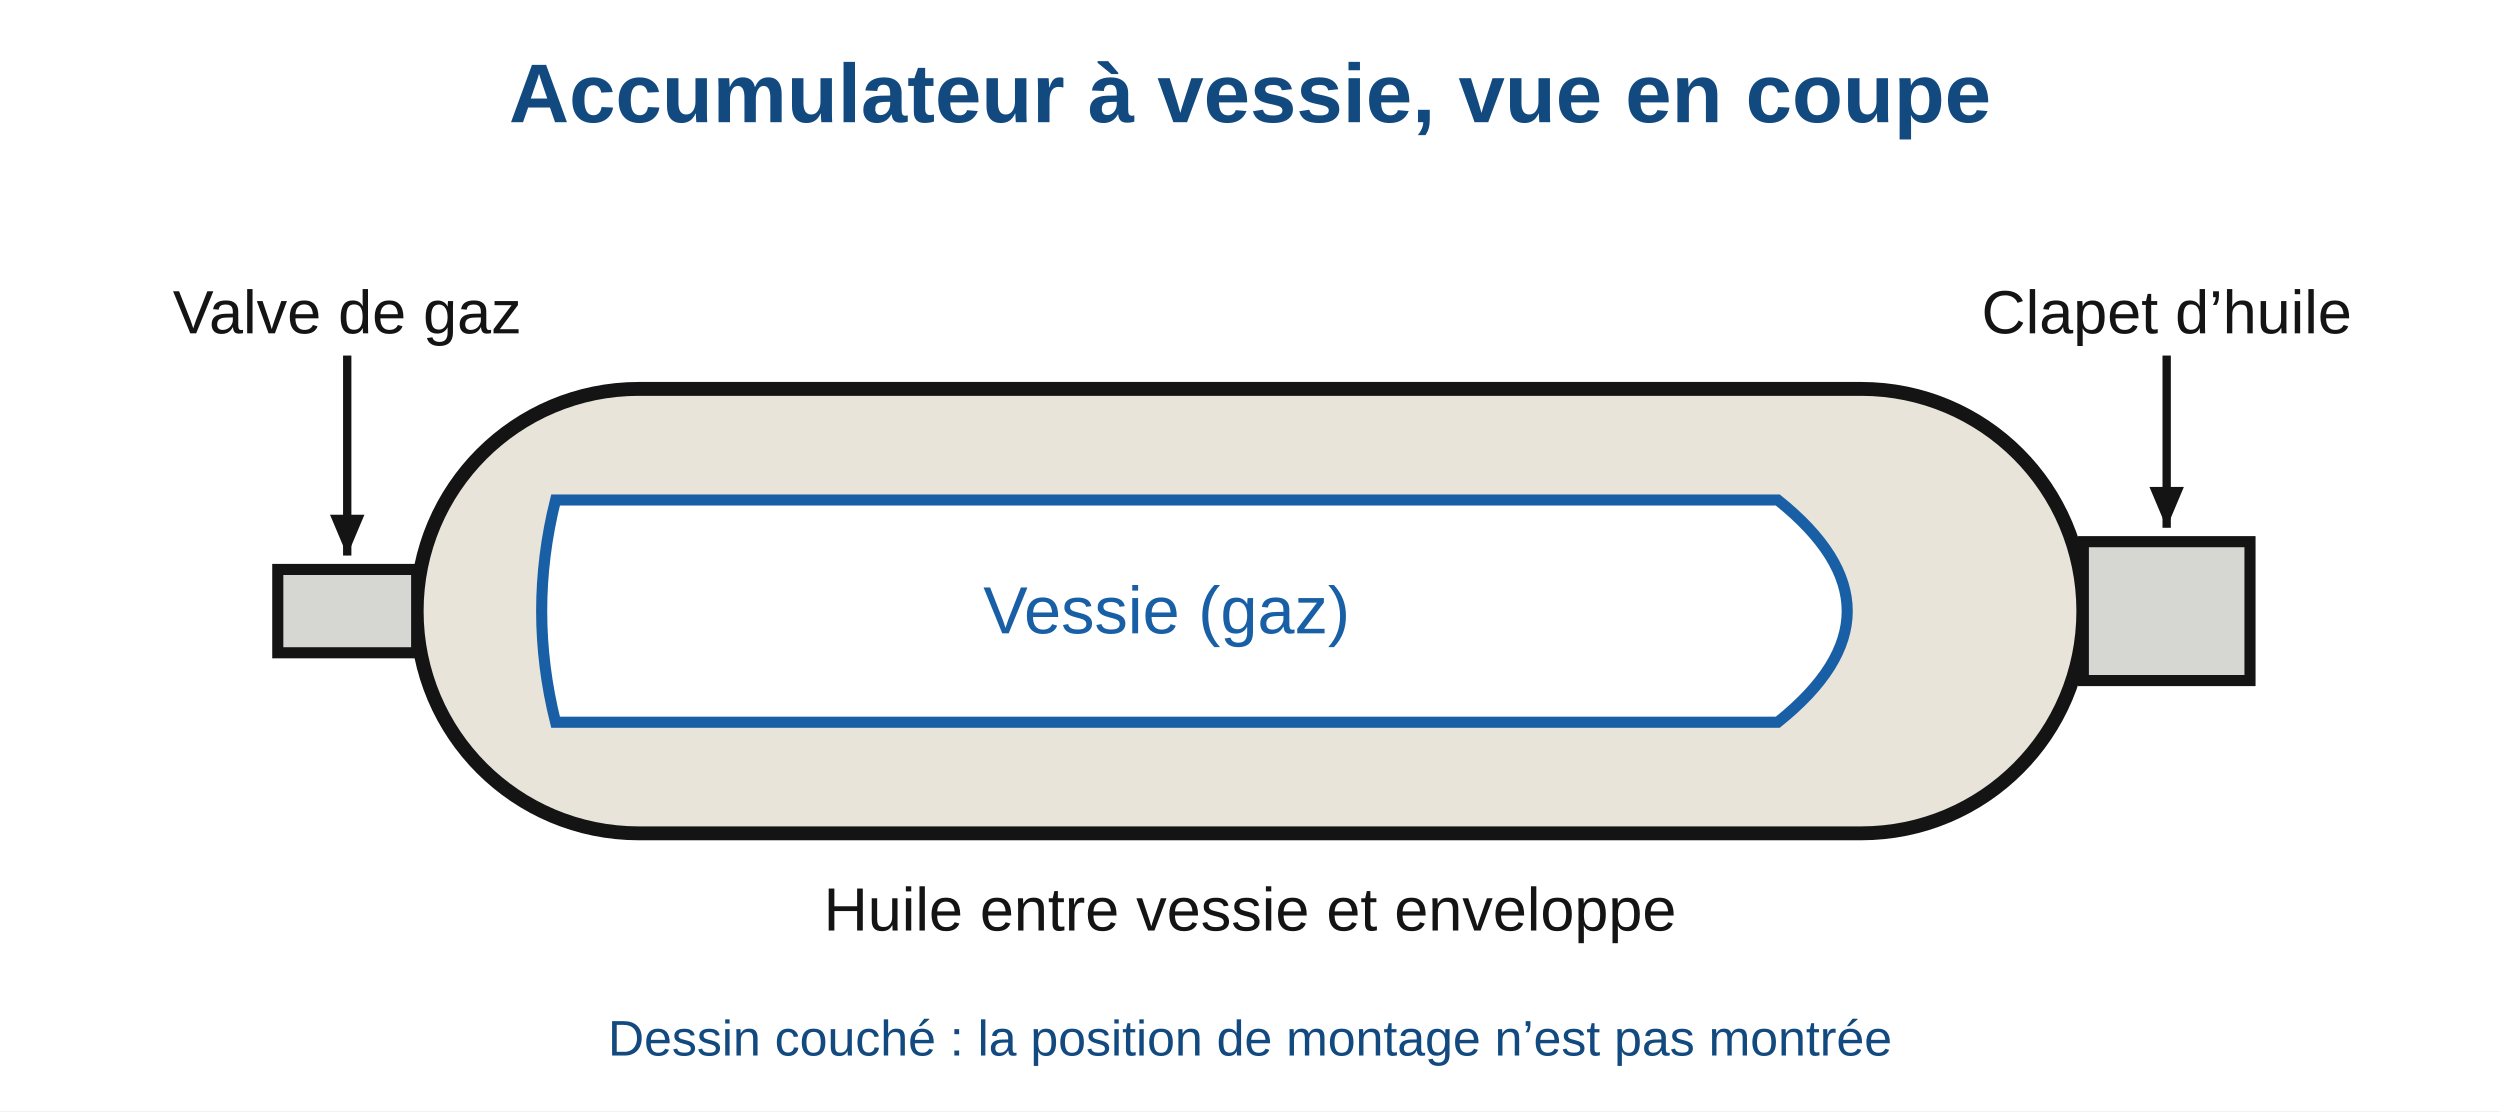
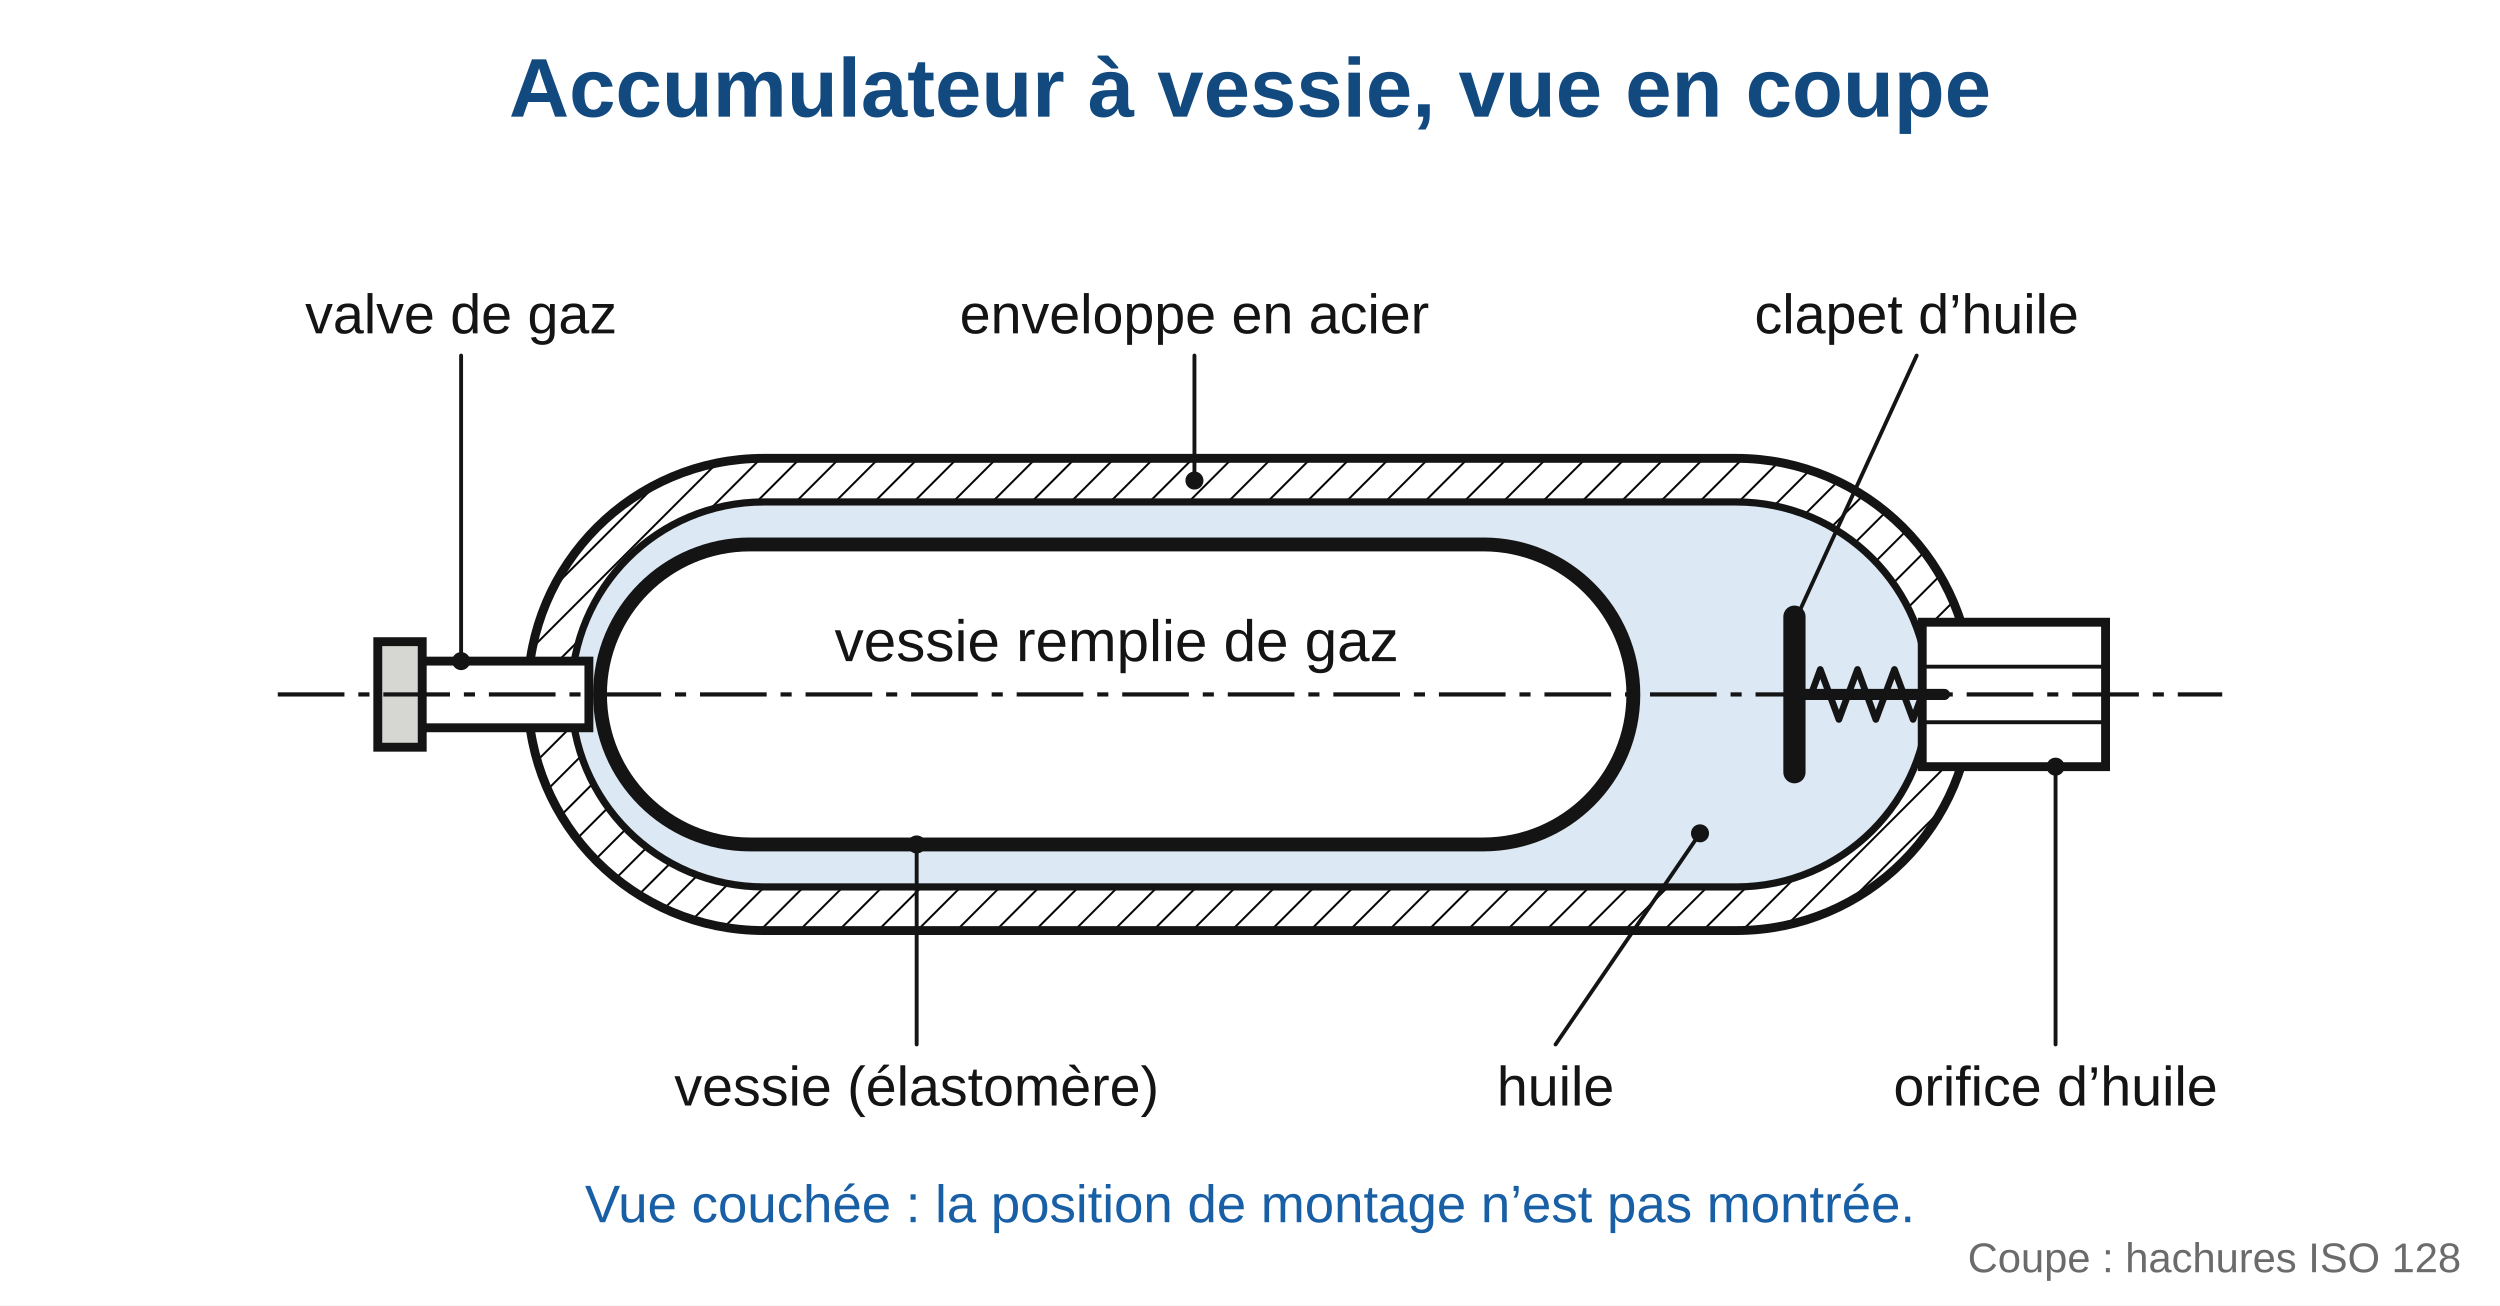
- <svg xmlns="http://www.w3.org/2000/svg" viewBox="0 0 900 400" role="img" aria-label="Coupe d un accumulateur à vessie, dessinée couchée">
-   <rect width="900" height="400" fill="#FFFFFF" />
+ <svg xmlns="http://www.w3.org/2000/svg" viewBox="0 0 900 470" role="img" aria-label="Accumulateur à vessie en coupe : enveloppe, vessie, valve de gaz, clapet d huile">
+   <rect width="900" height="470" fill="#FFFFFF" />
+   <defs>
+     <pattern id="h" width="10" height="10" patternUnits="userSpaceOnUse" patternTransform="rotate(45)">
+       <rect width="10" height="10" fill="#fff" />
+       <line x1="0" y1="0" x2="0" y2="10" stroke="#141414" stroke-width="1.5" />
+     </pattern>
+     <pattern id="h2" width="10" height="10" patternUnits="userSpaceOnUse" patternTransform="rotate(-45)">
+       <rect width="10" height="10" fill="#fff" />
+       <line x1="0" y1="0" x2="0" y2="10" stroke="#141414" stroke-width="1.5" />
+     </pattern>
+     <pattern id="hs" width="6" height="6" patternUnits="userSpaceOnUse" patternTransform="rotate(45)">
+       <rect width="6" height="6" fill="#fff" />
+       <line x1="0" y1="0" x2="0" y2="6" stroke="#141414" stroke-width="1.2" />
+     </pattern>
+     <pattern id="hx" width="9" height="9" patternUnits="userSpaceOnUse" patternTransform="rotate(45)">
+       <rect width="9" height="9" fill="#E8E4DA" />
+       <path d="M0 0V9M0 0H9" stroke="#141414" stroke-width="1.2" />
+     </pattern>
+     <pattern id="hr" width="7" height="7" patternUnits="userSpaceOnUse" patternTransform="rotate(-45)">
+       <rect width="7" height="7" fill="#F6DCDC" />
+       <line x1="0" y1="0" x2="0" y2="7" stroke="#C13B3A" stroke-width="1.5" />
+     </pattern>
+     <pattern id="hb" width="7" height="7" patternUnits="userSpaceOnUse" patternTransform="rotate(-45)">
+       <rect width="7" height="7" fill="#DCE8F3" />
+       <line x1="0" y1="0" x2="0" y2="7" stroke="#185FA5" stroke-width="1.5" />
+     </pattern>
+   </defs>
  <g font-family="Arial,Helvetica,sans-serif">
-     <text x="450" y="44" font-size="30" fill="#124A80" text-anchor="middle" font-weight="700">Accumulateur à vessie, vue en coupe</text>
-     <rect x="150" y="140" width="600" height="160" fill="#E8E4DA" stroke="#141414" stroke-width="5" rx="80" />
-     <path d="M200 180 Q190 220 200 260 L640 260 Q690 220 640 180 Z" fill="#FFFFFF" stroke="#185FA5" stroke-width="4" />
-     <text x="420" y="228" font-size="24" fill="#185FA5" text-anchor="middle">Vessie (gaz)</text>
-     <rect x="100" y="205" width="50" height="30" fill="#D6D6D2" stroke="#141414" stroke-width="4" rx="0" />
-     <rect x="750" y="195" width="60" height="50" fill="#D6D6D2" stroke="#141414" stroke-width="4" rx="0" />
-     <text x="125" y="120" font-size="22" fill="#141414" text-anchor="middle">Valve de gaz</text>
-     <line x1="125" y1="128" x2="125" y2="200" stroke="#141414" stroke-width="3" />
-     <path d="M125 200 L118.8 185.3 L131.2 185.3 Z" fill="#141414" />
-     <text x="780" y="120" font-size="22" fill="#141414" text-anchor="middle">Clapet d’huile</text>
-     <line x1="780" y1="128" x2="780" y2="190" stroke="#141414" stroke-width="3" />
-     <path d="M780 190 L773.8 175.3 L786.2 175.3 Z" fill="#141414" />
-     <text x="450" y="335" font-size="22" fill="#141414" text-anchor="middle">Huile entre vessie et enveloppe</text>
-     <text x="450" y="380" font-size="18" fill="#124A80" text-anchor="middle">Dessin couché : la position de montage n’est pas montrée</text>
+     <text x="450" y="42" font-size="30" text-anchor="middle" fill="#124A80" font-weight="700">Accumulateur à vessie, vue en coupe</text>
+     <path d="M 275 165 H 625 A 85 85 0 0 1 710 250 V 250 A 85 85 0 0 1 625 335 H 275 A 85 85 0 0 1 190 250 V 250 A 85 85 0 0 1 275 165 Z M 275 181 H 625 A 69 69 0 0 1 694 250 V 250 A 69 69 0 0 1 625 319 H 275 A 69 69 0 0 1 206 250 V 250 A 69 69 0 0 1 275 181 Z" stroke="#141414" stroke-width="3.2" fill="url(#h)" fill-rule="evenodd" stroke-linejoin="round" stroke-linecap="round" />
+     <path d="M 275 181 H 625 A 69 69 0 0 1 694 250 V 250 A 69 69 0 0 1 625 319 H 275 A 69 69 0 0 1 206 250 V 250 A 69 69 0 0 1 275 181 Z" stroke="#141414" stroke-width="2" fill="#DCE8F3" stroke-linejoin="round" stroke-linecap="round" />
+     <path d="M 270 196 H 534 A 54 54 0 0 1 588 250 V 250 A 54 54 0 0 1 534 304 H 270 A 54 54 0 0 1 216 250 V 250 A 54 54 0 0 1 270 196 Z" stroke="#141414" stroke-width="5" fill="#fff" stroke-linejoin="round" stroke-linecap="round" />
+     <rect x="150" y="238" width="62" height="24" stroke="#141414" stroke-width="3.2" fill="#fff" />
+     <rect x="136" y="231" width="16" height="38" stroke="#141414" stroke-width="3.2" fill="#D6D6D2" />
+     <rect x="692" y="224" width="66" height="52" stroke="#141414" stroke-width="3.2" fill="#fff" />
+     <polyline points="692,240 758,240" stroke="#141414" stroke-width="1.4" fill="none" stroke-linejoin="round" stroke-linecap="round" />
+     <polyline points="692,260 758,260" stroke="#141414" stroke-width="1.4" fill="none" stroke-linejoin="round" stroke-linecap="round" />
+     <polyline points="646,250 700,250" stroke="#141414" stroke-width="4" fill="none" stroke-linejoin="round" stroke-linecap="round" />
+     <polyline points="646,222 646,278" stroke="#141414" stroke-width="8" fill="none" stroke-linejoin="round" stroke-linecap="round" />
+     <polyline points="652,250 655.3,241 662,259 668.7,241 675.3,259 682,241 688.7,259 692,250" stroke="#141414" stroke-width="2.4" fill="none" stroke-linejoin="round" stroke-linecap="round" />
+     <polyline points="100,250 800,250" stroke="#141414" stroke-width="1.5" fill="none" stroke-dasharray="24 5 4 5" stroke-linejoin="round" />
+     <text x="402" y="238" font-size="21" text-anchor="middle" fill="#141414">vessie remplie de gaz</text>
+     <polyline points="166,238 166,128" stroke="#141414" stroke-width="1.4" fill="none" stroke-linejoin="round" stroke-linecap="round" />
+     <circle cx="166" cy="238" r="3" stroke="#141414" stroke-width="0.5" fill="#141414" />
+     <text x="166" y="120" font-size="20" text-anchor="middle" fill="#141414">valve de gaz</text>
+     <polyline points="430,173 430,128" stroke="#141414" stroke-width="1.4" fill="none" stroke-linejoin="round" stroke-linecap="round" />
+     <circle cx="430" cy="173" r="3" stroke="#141414" stroke-width="0.5" fill="#141414" />
+     <text x="430" y="120" font-size="20" text-anchor="middle" fill="#141414">enveloppe en acier</text>
+     <polyline points="646,224 690,128" stroke="#141414" stroke-width="1.4" fill="none" stroke-linejoin="round" stroke-linecap="round" />
+     <circle cx="646" cy="224" r="3" stroke="#141414" stroke-width="0.5" fill="#141414" />
+     <text x="690" y="120" font-size="20" text-anchor="middle" fill="#141414">clapet d’huile</text>
+     <polyline points="330,304 330,376" stroke="#141414" stroke-width="1.4" fill="none" stroke-linejoin="round" stroke-linecap="round" />
+     <circle cx="330" cy="304" r="3" stroke="#141414" stroke-width="0.5" fill="#141414" />
+     <text x="330" y="398" font-size="20" text-anchor="middle" fill="#141414">vessie (élastomère)</text>
+     <polyline points="612,300 560,376" stroke="#141414" stroke-width="1.4" fill="none" stroke-linejoin="round" stroke-linecap="round" />
+     <circle cx="612" cy="300" r="3" stroke="#141414" stroke-width="0.5" fill="#141414" />
+     <text x="560" y="398" font-size="20" text-anchor="middle" fill="#141414">huile</text>
+     <polyline points="740,276 740,376" stroke="#141414" stroke-width="1.4" fill="none" stroke-linejoin="round" stroke-linecap="round" />
+     <circle cx="740" cy="276" r="3" stroke="#141414" stroke-width="0.5" fill="#141414" />
+     <text x="740" y="398" font-size="20" text-anchor="middle" fill="#141414">orifice d’huile</text>
+     <text x="450" y="440" font-size="19" text-anchor="middle" fill="#185FA5">Vue couchée : la position de montage n’est pas montrée.</text>
+     <text x="886" y="458" font-size="15" text-anchor="end" fill="#6B6B6B">Coupe : hachures ISO 128</text>
  </g>
</svg>
